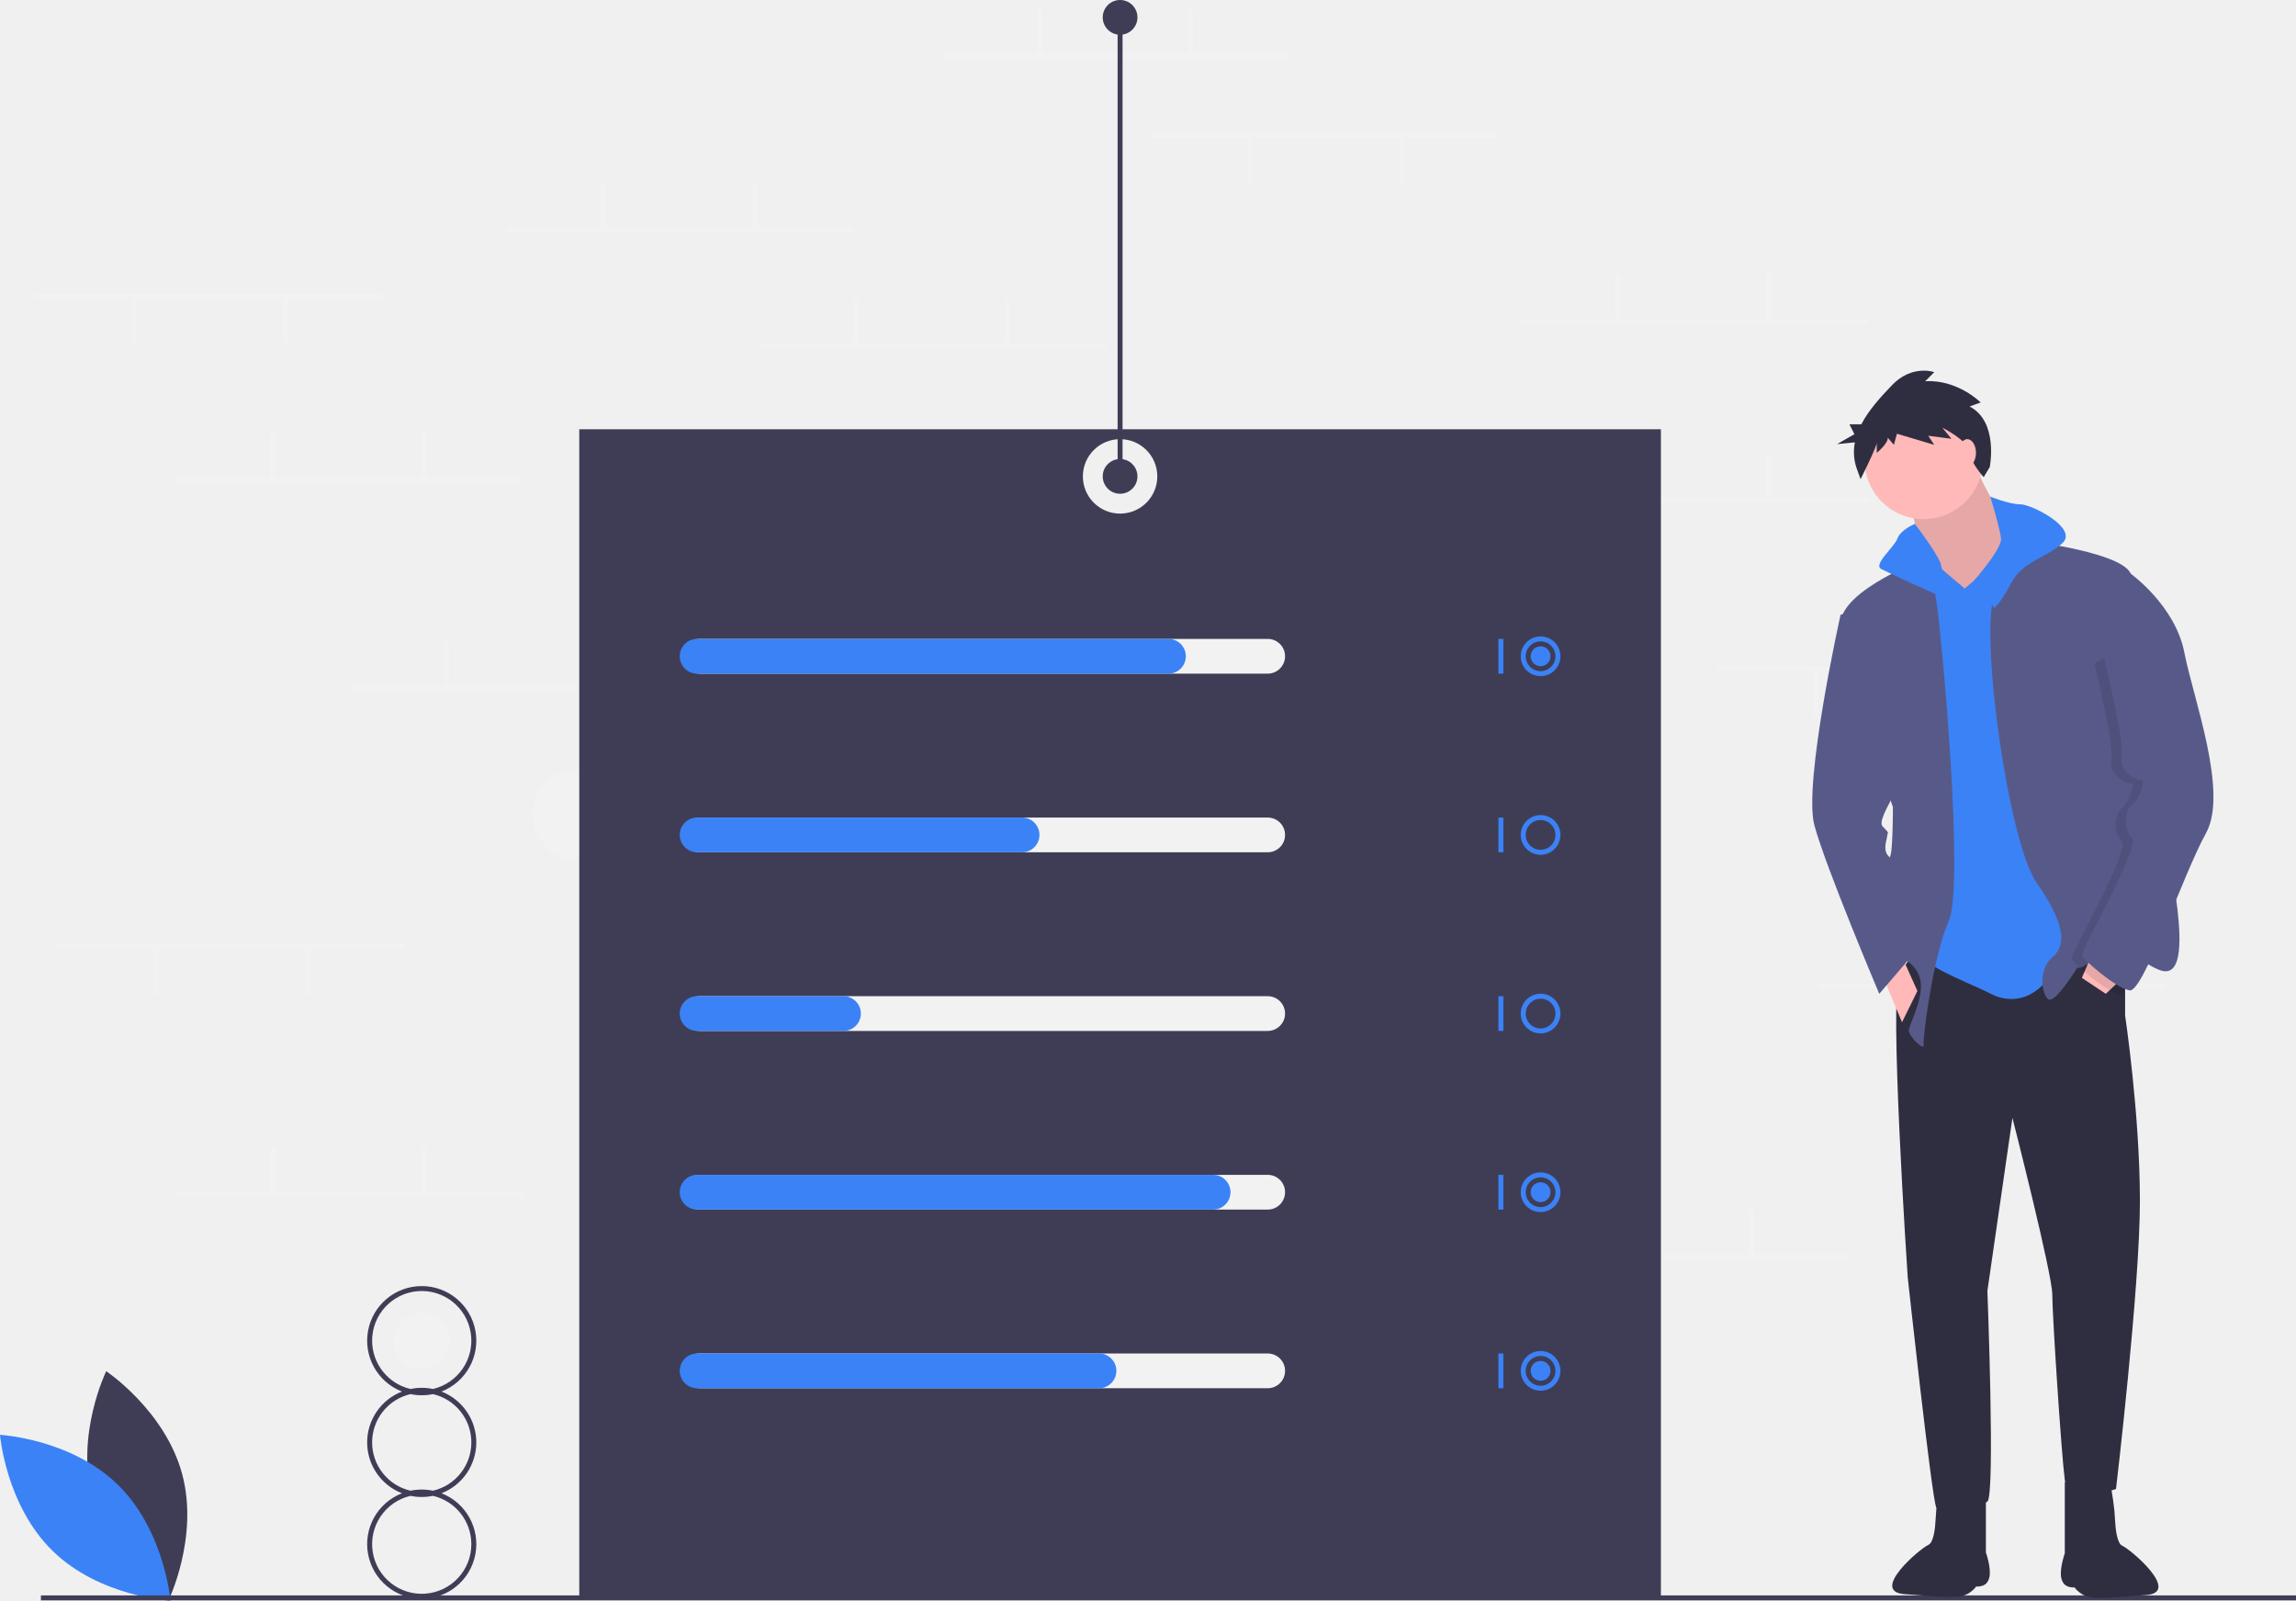
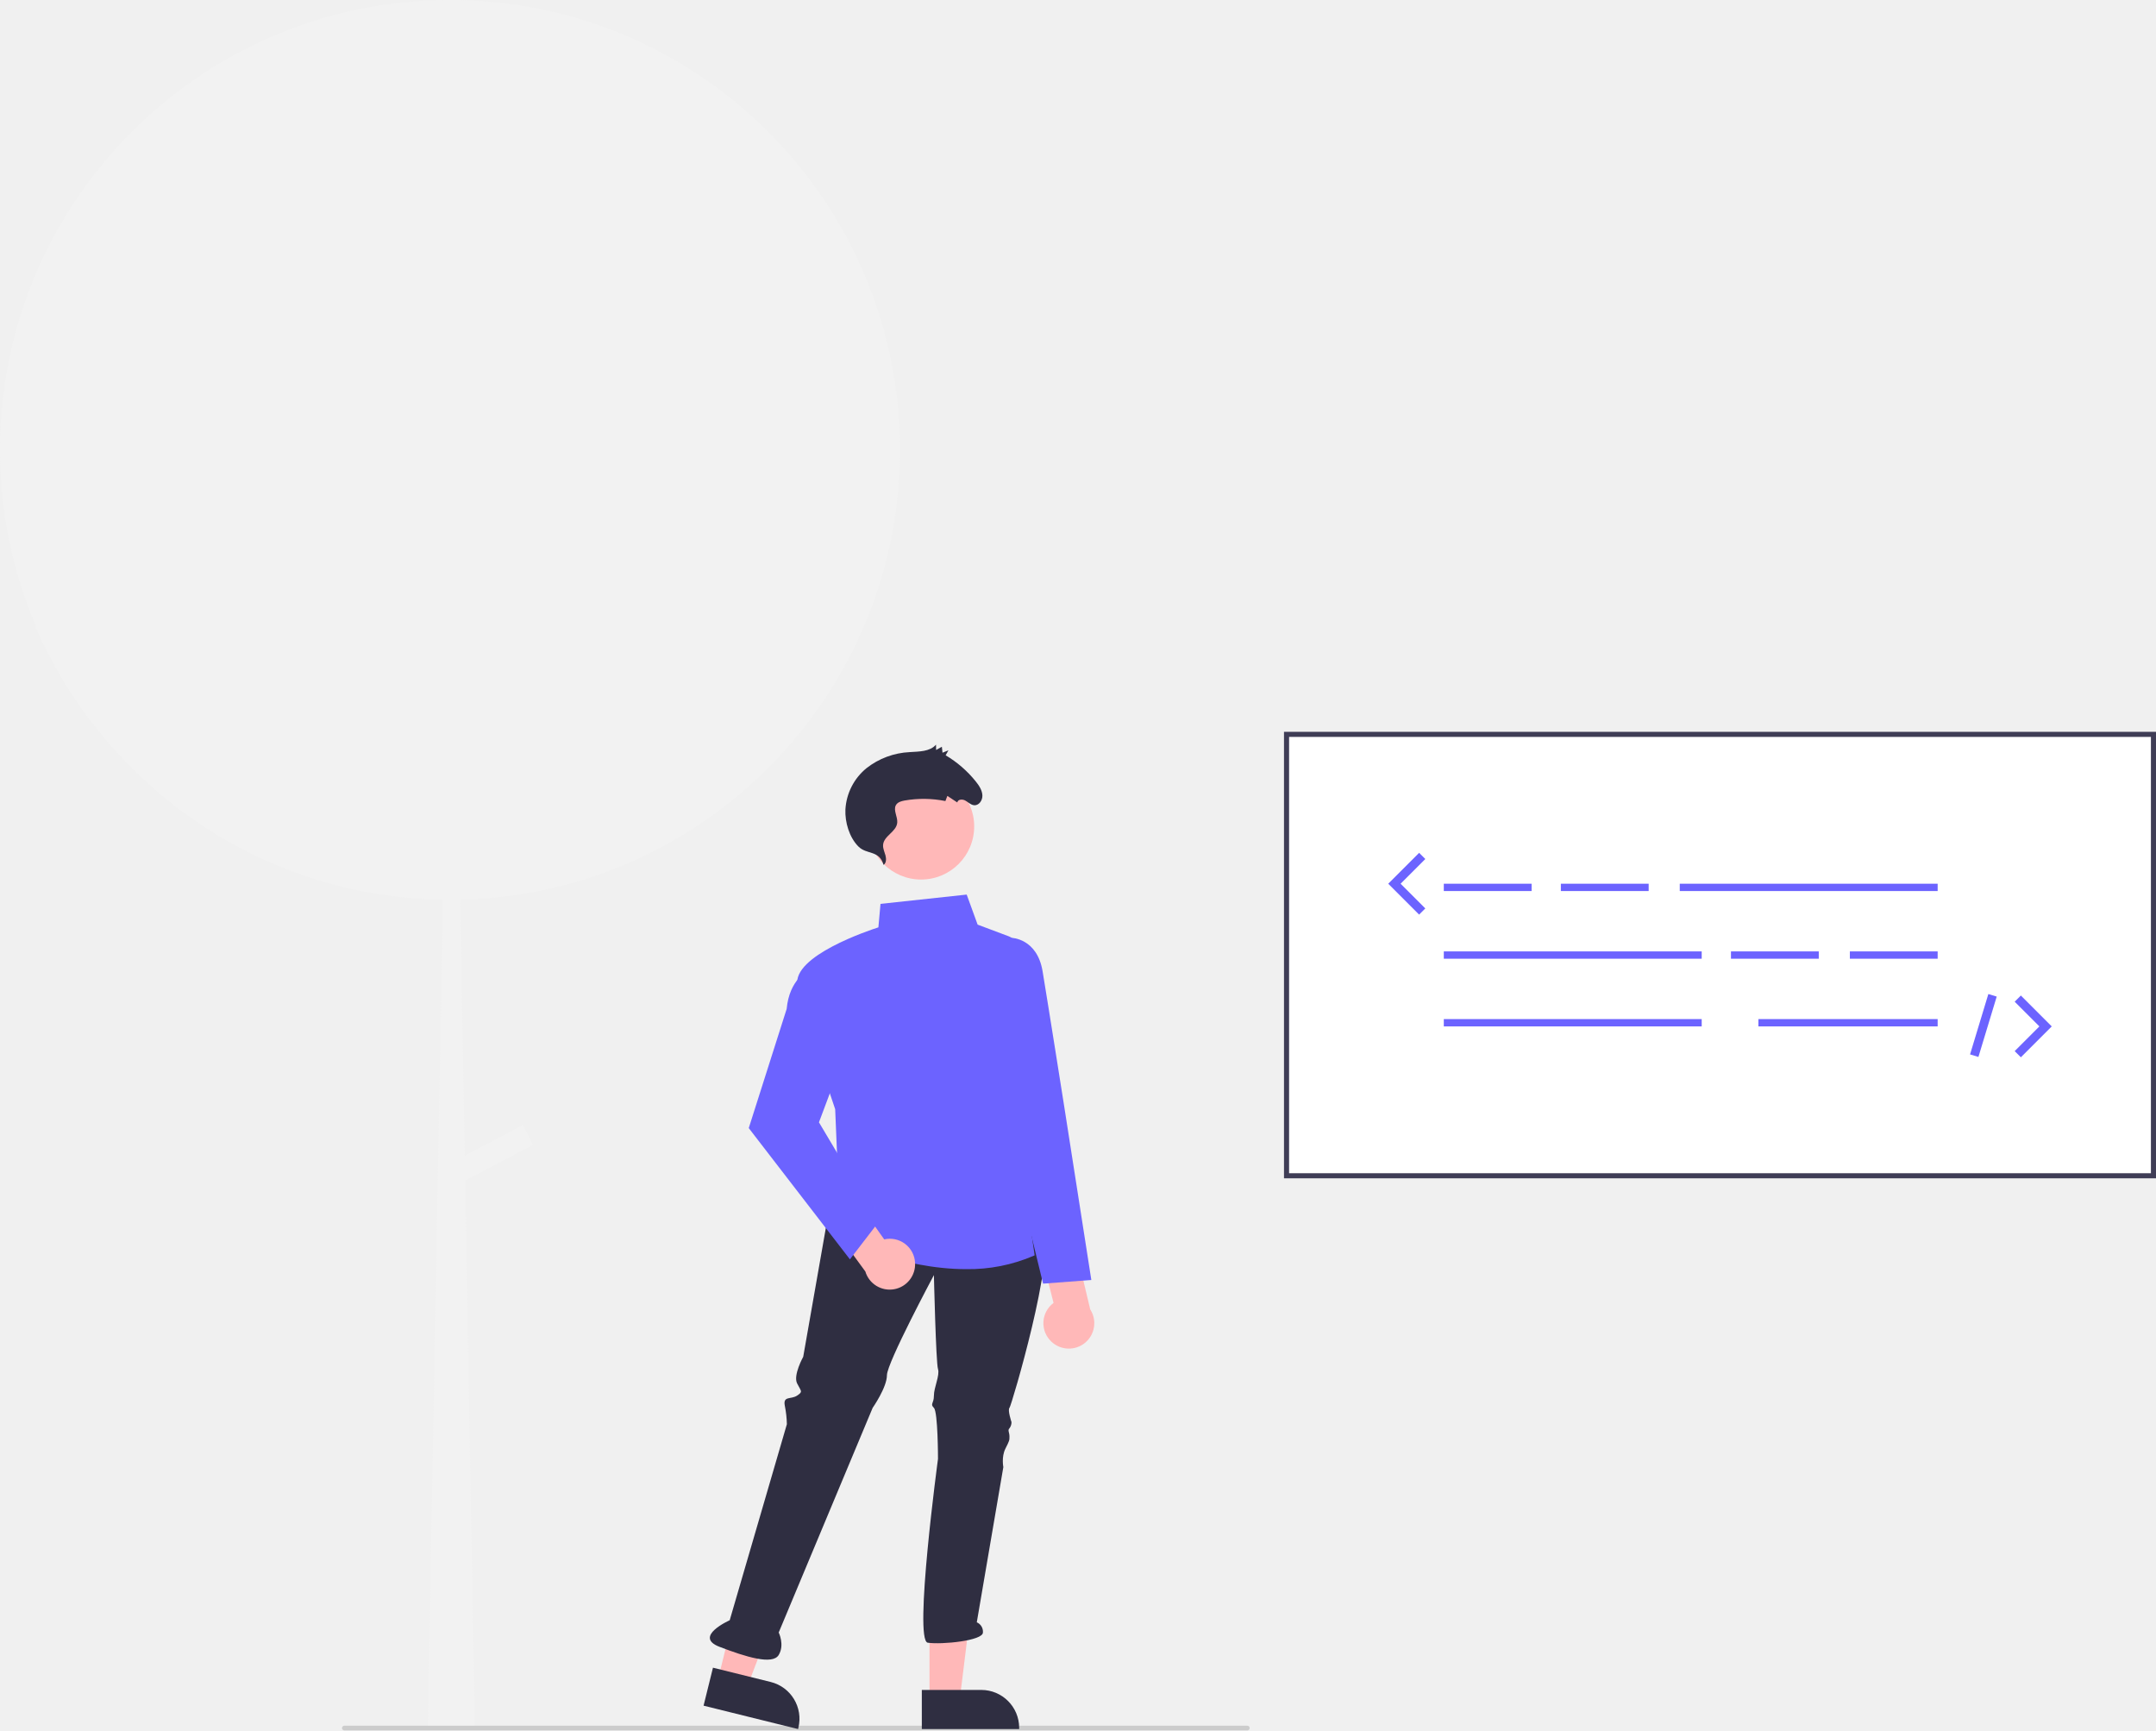
- <svg xmlns="http://www.w3.org/2000/svg" id="a2942aa7-bf0d-42c0-bc52-bf4c952347c5" data-name="Layer 1" width="925.497" height="645.184" viewBox="0 0 925.497 645.184">
-   <circle cx="233.088" cy="328.457" r="18.409" fill="#f2f2f2" />
-   <circle cx="170.088" cy="540.457" r="11.409" fill="#f2f2f2" />
-   <rect x="379.997" y="21.5" width="140" height="2" fill="#f2f2f2" />
-   <rect x="417.997" y="3.5" width="2" height="18.5" fill="#f2f2f2" />
-   <rect x="478.997" y="3.5" width="2" height="18.5" fill="#f2f2f2" />
-   <rect x="605.997" y="505.5" width="140" height="2" fill="#f2f2f2" />
-   <rect x="643.997" y="487.5" width="2" height="18.5" fill="#f2f2f2" />
-   <rect x="704.997" y="487.5" width="2" height="18.5" fill="#f2f2f2" />
-   <rect x="612.997" y="200.5" width="140" height="2" fill="#f2f2f2" />
-   <rect x="650.997" y="182.5" width="2" height="18.5" fill="#f2f2f2" />
-   <rect x="711.997" y="182.5" width="2" height="18.5" fill="#f2f2f2" />
-   <rect x="612.997" y="128.5" width="140" height="2" fill="#f2f2f2" />
-   <rect x="650.997" y="110.5" width="2" height="18.5" fill="#f2f2f2" />
-   <rect x="711.997" y="110.5" width="2" height="18.5" fill="#f2f2f2" />
-   <rect x="305.997" y="138.5" width="140" height="2" fill="#f2f2f2" />
-   <rect x="343.997" y="120.5" width="2" height="18.5" fill="#f2f2f2" />
-   <rect x="404.997" y="120.5" width="2" height="18.5" fill="#f2f2f2" />
-   <rect x="203.997" y="91.5" width="140" height="2" fill="#f2f2f2" />
-   <rect x="241.997" y="73.5" width="2" height="18.5" fill="#f2f2f2" />
-   <rect x="302.997" y="73.5" width="2" height="18.5" fill="#f2f2f2" />
-   <rect x="140.997" y="276.5" width="140" height="2" fill="#f2f2f2" />
-   <rect x="178.997" y="258.5" width="2" height="18.5" fill="#f2f2f2" />
-   <rect x="239.997" y="258.5" width="2" height="18.5" fill="#f2f2f2" />
-   <rect x="70.997" y="480.5" width="140" height="2" fill="#f2f2f2" />
-   <rect x="108.997" y="462.5" width="2" height="18.5" fill="#f2f2f2" />
-   <rect x="169.997" y="462.5" width="2" height="18.5" fill="#f2f2f2" />
-   <rect x="732.997" y="396.5" width="140" height="2" fill="#f2f2f2" />
-   <rect x="770.997" y="378.5" width="2" height="18.5" fill="#f2f2f2" />
-   <rect x="831.997" y="378.5" width="2" height="18.5" fill="#f2f2f2" />
-   <rect x="691.997" y="268.5" width="140" height="2" fill="#f2f2f2" />
-   <rect x="791.997" y="270" width="2" height="18.5" fill="#f2f2f2" />
-   <rect x="730.997" y="270" width="2" height="18.5" fill="#f2f2f2" />
-   <rect x="13.997" y="118.5" width="140" height="2" fill="#f2f2f2" />
-   <rect x="113.997" y="120" width="2" height="18.5" fill="#f2f2f2" />
-   <rect x="52.997" y="120" width="2" height="18.5" fill="#f2f2f2" />
-   <rect x="22.997" y="380.5" width="140" height="2" fill="#f2f2f2" />
-   <rect x="122.997" y="382" width="2" height="18.5" fill="#f2f2f2" />
-   <rect x="61.997" y="382" width="2" height="18.5" fill="#f2f2f2" />
-   <rect x="463.997" y="53.5" width="140" height="2" fill="#f2f2f2" />
-   <rect x="563.997" y="55" width="2" height="18.5" fill="#f2f2f2" />
-   <rect x="502.997" y="55" width="2" height="18.5" fill="#f2f2f2" />
-   <rect x="70.997" y="192.5" width="140" height="2" fill="#f2f2f2" />
-   <rect x="108.997" y="174.5" width="2" height="18.5" fill="#f2f2f2" />
-   <rect x="169.997" y="174.5" width="2" height="18.5" fill="#f2f2f2" />
-   <path d="M370.748,300.408v471h436v-471Zm218,34a15,15,0,1,1,15-15A15,15,0,0,1,588.749,334.408Z" transform="translate(-137.2515 -127.4078)" fill="#3f3d56" />
-   <path d="M174.506,731.205c6.914,25.558,30.596,41.387,30.596,41.387s12.472-25.609,5.558-51.167-30.596-41.387-30.596-41.387S167.592,705.647,174.506,731.205Z" transform="translate(-137.2515 -127.4078)" fill="#3f3d56" />
-   <path d="M184.666,725.712c18.972,18.469,21.289,46.859,21.289,46.859s-28.442-1.553-47.415-20.022-21.289-46.859-21.289-46.859S165.694,707.244,184.666,725.712Z" transform="translate(-137.2515 -127.4078)" fill="#3b82f6" />
-   <rect x="16.497" y="643" width="909" height="2" fill="#3f3d56" />
-   <path d="M329.248,708.746a22.031,22.031,0,0,0-14.031-20.5,22,22,0,1,0-15.938,0,21.991,21.991,0,0,0,0,41,22,22,0,1,0,15.938,0A22.031,22.031,0,0,0,329.248,708.746Zm-42-41a20,20,0,1,1,24.513,19.467,22.023,22.023,0,0,0-9.026,0A20.021,20.021,0,0,1,287.248,667.746Zm40,82a20,20,0,1,1-24.513-19.467,22.024,22.024,0,0,0,9.026,0A20.021,20.021,0,0,1,327.248,749.746Zm-15.487-21.533a22.023,22.023,0,0,0-9.026,0,19.979,19.979,0,0,1,0-38.935,22.024,22.024,0,0,0,9.026,0,19.979,19.979,0,0,1,0,38.935Z" transform="translate(-137.2515 -127.4078)" fill="#3f3d56" />
-   <path d="M648.249,398.908h-229a7,7,0,1,1,0-14h229a7,7,0,0,1,0,14Z" transform="translate(-137.2515 -127.4078)" fill="#f2f2f2" />
-   <path d="M648.249,470.908h-229a7,7,0,1,1,0-14h229a7,7,0,0,1,0,14Z" transform="translate(-137.2515 -127.4078)" fill="#f2f2f2" />
-   <path d="M648.249,542.908h-229a7,7,0,1,1,0-14h229a7,7,0,0,1,0,14Z" transform="translate(-137.2515 -127.4078)" fill="#f2f2f2" />
-   <path d="M648.249,614.908h-229a7,7,0,1,1,0-14h229a7,7,0,0,1,0,14Z" transform="translate(-137.2515 -127.4078)" fill="#f2f2f2" />
-   <path d="M648.249,686.908h-229a7,7,0,1,1,0-14h229a7,7,0,0,1,0,14Z" transform="translate(-137.2515 -127.4078)" fill="#f2f2f2" />
-   <path d="M608.249,398.908h-190a7,7,0,1,1,0-14h190a7,7,0,0,1,0,14Z" transform="translate(-137.2515 -127.4078)" fill="#3b82f6" />
-   <path d="M549.249,470.908h-131a7,7,0,1,1,0-14h131a7,7,0,0,1,0,14Z" transform="translate(-137.2515 -127.4078)" fill="#3b82f6" />
-   <path d="M477.248,542.908h-59a7,7,0,1,1,0-14h59a7,7,0,0,1,0,14Z" transform="translate(-137.2515 -127.4078)" fill="#3b82f6" />
-   <path d="M626.249,614.908h-208a7,7,0,1,1,0-14h208a7,7,0,0,1,0,14Z" transform="translate(-137.2515 -127.4078)" fill="#3b82f6" />
-   <path d="M580.249,686.908h-162a7,7,0,1,1,0-14h162a7,7,0,0,1,0,14Z" transform="translate(-137.2515 -127.4078)" fill="#3b82f6" />
-   <rect x="603.997" y="257.5" width="2" height="14" fill="#3b82f6" />
-   <path d="M758.249,399.908a8,8,0,1,1,8-8A8.009,8.009,0,0,1,758.249,399.908Zm0-14a6,6,0,1,0,6,6A6.007,6.007,0,0,0,758.249,385.908Z" transform="translate(-137.2515 -127.4078)" fill="#3b82f6" />
-   <rect x="603.997" y="329.5" width="2" height="14" fill="#3b82f6" />
-   <path d="M758.249,471.908a8,8,0,1,1,8-8A8.009,8.009,0,0,1,758.249,471.908Zm0-14a6,6,0,1,0,6,6A6.007,6.007,0,0,0,758.249,457.908Z" transform="translate(-137.2515 -127.4078)" fill="#3b82f6" />
-   <rect x="603.997" y="401.5" width="2" height="14" fill="#3b82f6" />
-   <path d="M758.249,543.908a8,8,0,1,1,8-8A8.009,8.009,0,0,1,758.249,543.908Zm0-14a6,6,0,1,0,6,6A6.007,6.007,0,0,0,758.249,529.908Z" transform="translate(-137.2515 -127.4078)" fill="#3b82f6" />
-   <rect x="603.997" y="473.5" width="2" height="14" fill="#3b82f6" />
-   <path d="M758.249,615.908a8,8,0,1,1,8-8A8.009,8.009,0,0,1,758.249,615.908Zm0-14a6,6,0,1,0,6,6A6.007,6.007,0,0,0,758.249,601.908Z" transform="translate(-137.2515 -127.4078)" fill="#3b82f6" />
-   <rect x="603.997" y="545.5" width="2" height="14" fill="#3b82f6" />
-   <path d="M758.249,687.908a8,8,0,1,1,8-8A8.009,8.009,0,0,1,758.249,687.908Zm0-14a6,6,0,1,0,6,6A6.007,6.007,0,0,0,758.249,673.908Z" transform="translate(-137.2515 -127.4078)" fill="#3b82f6" />
-   <circle cx="620.997" cy="264.5" r="4" fill="#3b82f6" />
-   <circle cx="620.997" cy="480.5" r="4" fill="#3b82f6" />
-   <circle cx="620.997" cy="552.5" r="4" fill="#3b82f6" />
-   <circle cx="451.497" cy="192" r="7" fill="#3f3d56" />
-   <circle cx="451.497" cy="7" r="7" fill="#3f3d56" />
-   <rect x="450.497" y="7" width="2" height="185" fill="#3f3d56" />
-   <path d="M993.865,511.887v24.775s5.964,39.915,5.964,74.783S990.195,727.52,990.195,727.52s-19.269,6.882-20.646-3.67-5.047-66.525-5.047-74.783-16.058-71.113-16.058-71.113L938.351,647.69s3.212,82.583,0,84.877-18.811,6.423-20.646,2.294-11.47-92.676-11.47-92.676-7.799-115.616-3.212-122.498,8.717-12.387,8.717-12.387S977.348,491.241,993.865,511.887Z" transform="translate(-137.2515 -127.4078)" fill="#2f2e41" />
-   <path d="M987.901,724.767l1.151,7.479a73.664,73.664,0,0,1,.752,7.699c.179,3.757.804,9.545,2.945,10.463,3.212,1.376,24.056,18.956,9.375,19.873s-22.026,2.503-26.375-.873c-5.141-3.992.682-2.184-1.612-2.184s-5.047,0-5.964-3.67,1.376-10.093,1.376-10.093V724.767Z" transform="translate(-137.2515 -127.4078)" fill="#2f2e41" />
-   <path d="M919.397,724.408l-1.151,7.479a73.664,73.664,0,0,0-.752,7.699c-.179,3.757-.804,9.545-2.945,10.463-3.212,1.376-24.056,18.956-9.375,19.873s22.026,2.503,26.375-.873c5.141-3.992-.682-2.184,1.612-2.184s5.047,0,5.964-3.67-1.376-10.093-1.376-10.093V724.408Z" transform="translate(-137.2515 -127.4078)" fill="#2f2e41" />
-   <path d="M932.387,312.77s7.8,19.269,13.305,22.481,2.753,17.893,2.753,17.893l-13.764,19.269H923.67l-13.305-22.94s-.918-15.14-3.67-18.811S932.387,312.77,932.387,312.77Z" transform="translate(-137.2515 -127.4078)" fill="#ffb9b9" />
-   <path d="M932.387,312.77s7.8,19.269,13.305,22.481,2.753,17.893,2.753,17.893l-13.764,19.269H923.67l-13.305-22.94s-.918-15.14-3.67-18.811S932.387,312.77,932.387,312.77Z" transform="translate(-137.2515 -127.4078)" opacity="0.1" />
-   <path d="M943.857,352.226l20.646,4.588,15.14,152.32s-8.258,1.376-16.517,12.387-18.352,9.176-23.398,6.423-25.234-10.552-25.692-13.764.918-59.643.918-59.643L902.106,366.449l6.423-9.635h11.47l9.176,7.8Z" transform="translate(-137.2515 -127.4078)" fill="#3b82f6" />
-   <circle cx="775.407" cy="185.362" r="23.857" fill="#ffb9b9" />
-   <path d="M947.068,344.427s44.962,4.588,49.091,14.223-2.753,52.303-2.753,52.303,16.517,37.162,16.058,45.879,15.599,68.36-1.835,61.478-11.929-24.775-20.646-11.929-12.387,11.011-12.387,11.011-8.717,14.223-11.47,12.846-4.588-11.929,1.376-16.975,5.047-13.764-6.423-30.28S934.681,379.754,941.563,366.449,947.068,344.427,947.068,344.427Z" transform="translate(-137.2515 -127.4078)" fill="#575a89" />
-   <polygon points="856.614 393.196 848.814 400.537 839.179 394.114 843.309 384.479 856.614 393.196" fill="#ffb9b9" />
-   <path d="M914.035,352.226s-34.868,12.846-34.868,26.61,21.105,73.866,21.105,73.866,0,15.599-.918,19.269-15.353,35.683-2.753,38.539c7.865,1.783,14.327,6.466,14.911,13.076.693,7.849-5.315,17.755-4.817,19.499.918,3.212,6.423,7.8,5.964,5.506s3.67-35.327,10.093-50.009-2.753-113.322-4.588-126.168A141.988,141.988,0,0,0,914.035,352.226Z" transform="translate(-137.2515 -127.4078)" fill="#575a89" />
-   <polygon points="758.432 392.278 766.69 412.007 772.884 399.39 765.772 383.561 758.432 392.278" fill="#ffb9b9" />
-   <path d="M939.536,327.551s7.532,3.112,12.12,3.112,23.398,9.635,16.975,15.599-16.058,7.341-20.646,16.058-6.882,10.093-6.882,10.093L932.936,361.441s11.38-12.885,10.921-17.014S939.536,327.551,939.536,327.551Z" transform="translate(-137.2515 -127.4078)" fill="#3b82f6" />
-   <path d="M909.125,338.582s-5.643,2.175-7.019,5.845-10.093,10.552-6.423,12.387,19.728,9.176,22.94,10.552,9.197-3.905,9.197-3.905-8.05-4.583-8.05-7.794S909.125,338.582,909.125,338.582Z" transform="translate(-137.2515 -127.4078)" fill="#3b82f6" />
-   <path d="M890.178,372.413l-11.011,2.753s-15.14,67.902-10.552,84.877,26.151,67.901,26.151,67.901l13.764-16.058s-6.004-36.515-9.425-38.903-1.127-7.435-1.127-8.811,1.376-.459-1.835-3.67,11.929-21.105,7.799-26.151S890.178,372.413,890.178,372.413Z" transform="translate(-137.2515 -127.4078)" fill="#575a89" />
-   <path d="M998.682,385.03,992.03,360.026s17.893,12.846,21.563,31.657,17.893,56.432,8.717,72.948-25.234,64.231-30.739,63.314-18.811-12.387-19.269-14.223,23.857-44.044,20.187-47.256-2.753-11.47,0-13.305,5.964-10.552,3.67-10.093-9.176-4.129-7.8-9.176-6.882-38.997-6.882-38.997Z" transform="translate(-137.2515 -127.4078)" opacity="0.1" />
-   <path d="M989.736,356.814l6.423,1.835s17.893,12.846,21.563,31.657,17.893,56.432,8.717,72.948-25.234,64.231-30.739,63.314-18.811-12.387-19.269-14.223,23.857-44.044,20.187-47.256-2.753-11.47,0-13.305,5.964-10.552,3.67-10.093-9.176-4.129-7.8-9.176-6.882-38.997-6.882-38.997Z" transform="translate(-137.2515 -127.4078)" fill="#575a89" />
-   <path d="M931.172,291.235l4.475-1.627s-9.356-9.356-22.373-8.542l3.661-3.661s-8.949-3.254-17.085,5.288c-4.277,4.491-9.225,9.769-12.31,15.715h-4.792l2,4-7,4,7.185-.719a20.184,20.184,0,0,0,.68,10.36l1.627,4.475s6.509-13.017,6.509-14.644v4.068s4.475-3.661,4.475-6.102l2.441,2.847,1.22-4.475,15.051,4.475-2.441-3.661,9.356,1.22-3.661-4.475s10.576,5.288,10.983,9.763,5.695,10.169,5.695,10.169l2.441-4.068S942.969,297.337,931.172,291.235Z" transform="translate(-137.2515 -127.4078)" fill="#2f2e41" />
-   <ellipse cx="792.997" cy="182.5" rx="3.5" ry="5.5" fill="#ffb9b9" />
+ <svg xmlns="http://www.w3.org/2000/svg" data-name="Layer 1" width="909.754" height="730.11" viewBox="0 0 909.754 730.11">
+   <path d="M524.877,274.721C524.821,169.855,439.765,84.889,334.899,84.945c-104.866.056-189.832,85.112-189.776,189.978A189.876,189.876,0,0,0,160.414,349.473c-.186-.206-.377-.407-.562-.615a190.043,190.043,0,0,0,34.582,53.513c.043.048.087.094.131.141,1.166,1.271,2.34,2.536,3.54,3.775a189.3,189.3,0,0,0,133.922,58.272l-6.416,348.493h19.822L341.421,583.044l28.674-15.096-4.374-8.308-24.483,12.89-1.884-107.986A189.874,189.874,0,0,0,524.877,274.721Z" transform="translate(-145.1232 -84.94497)" fill="#f2f2f2" />
+   <path d="M689.062,579.964h363.675V395.855H689.062Z" transform="translate(-145.1232 -84.94497)" fill="#fff" />
+   <path d="M1054.877,582.104H686.922V393.715h367.955Zm-365.815-2.14h363.675V395.855H689.062Z" transform="translate(-145.1232 -84.94497)" fill="#3f3d56" />
+   <rect x="609.233" y="372.864" width="37.047" height="3.087" fill="#6c63ff" />
+   <rect x="658.629" y="372.864" width="37.047" height="3.087" fill="#6c63ff" />
+   <rect x="730.407" y="401.421" width="37.047" height="3.087" fill="#6c63ff" />
+   <rect x="780.574" y="401.421" width="37.047" height="3.087" fill="#6c63ff" />
+   <rect x="708.796" y="372.864" width="108.825" height="3.087" fill="#6c63ff" />
+   <rect x="609.233" y="401.421" width="108.825" height="3.087" fill="#6c63ff" />
+   <rect x="609.233" y="429.978" width="108.825" height="3.087" fill="#6c63ff" />
+   <rect x="741.984" y="429.978" width="75.637" height="3.087" fill="#6c63ff" />
+   <polygon points="598.821 385.897 585.787 372.864 598.821 359.83 601.428 362.438 591.002 372.864 601.428 383.289 598.821 385.897" fill="#6c63ff" />
+   <polygon points="852.732 446.098 850.124 443.491 860.55 433.064 850.124 422.638 852.732 420.031 865.765 433.064 852.732 446.098" fill="#6c63ff" />
+   <rect x="968.733" y="515.78" width="26.613" height="3.688" transform="translate(56.71628 1222.378) rotate(-73.13998)" fill="#6c63ff" />
+   <path d="M671.44,815.055h-381a1,1,0,0,1,0-2h381a1,1,0,0,1,0,2Z" transform="translate(-145.1232 -84.94497)" fill="#ccc" />
+   <polygon points="392.222 717.182 404.962 717.181 411.022 668.043 392.22 668.044 392.222 717.182" fill="#ffb8b8" />
+   <path d="M534.096,797.968l25.089-.001h.001a15.989,15.989,0,0,1,15.988,15.988v.52l-41.077.002Z" transform="translate(-145.1232 -84.94497)" fill="#2f2e41" />
+   <polygon points="303.001 708.456 315.368 711.517 333.057 665.274 314.805 660.757 303.001 708.456" fill="#ffb8b8" />
+   <path d="M445.969,788.583l24.354,6.027.001 0a15.989,15.989,0,0,1,11.679,19.361l-.125.504-39.874-9.868Z" transform="translate(-145.1232 -84.94497)" fill="#2f2e41" />
+   <path d="M495.251,593.646l-11.202,63.766s-4.308,7.755-2.585,11.202,2.585,3.447,0,5.17-6.032,0-5.17,4.308a43.984,43.984,0,0,1,.862,7.755L453.028,768.571s-15.511,6.894-4.308,11.202,22.404,7.755,24.989,3.447,0-9.479,0-9.479l39.638-94.787s6.032-8.617,6.032-13.787,19.819-42.223,19.819-42.223.862,37.053,1.723,39.638-1.723,7.755-1.723,11.202-1.723,3.447,0,5.17,1.723,21.542,1.723,21.542-10.34,76.691-4.308,77.553,23.266-.862,23.266-4.308a4.3,4.3,0,0,0-2.585-4.308l11.202-65.489s-.862-4.308.862-7.755,1.723-3.447,1.723-5.17-.862-2.585,0-3.447a4.255,4.255,0,0,0,.862-2.585s-1.723-5.17-.862-6.032,19.819-65.489,13.787-73.244S495.251,593.646,495.251,593.646Z" transform="translate(-145.1232 -84.94497)" fill="#2f2e41" />
+   <circle cx="388.667" cy="348.694" r="22.404" fill="#ffb8b8" />
+   <path d="M517.961,449.863c1.152-.773,1.197-2.54.81-3.975s-1.088-2.845-1.028-4.304c.165-3.998,5.671-5.601,5.986-9.58.193-2.447-1.705-5.152-.61-7.27.692-1.338,2.301-1.784,3.766-2.041a46.796,46.796,0,0,1,17.165.231l.825-2.168,4.193,2.767c.229-1.346,2.092-1.481,3.309-.835s2.271,1.761,3.6,1.977c2.117.343,3.791-1.95,3.679-4.156s-1.458-4.205-2.867-5.948a47.165,47.165,0,0,0-12.633-10.936l1.164-2.097-2.492,1.001-.273-2.508-2.428,1.365-.035-2.259c-2.599,2.985-7.126,2.882-11.099,3.151a31.952,31.952,0,0,0-18.255,6.787A24.272,24.272,0,0,0,501.855,426.512c-.226,5.271,1.591,11.686,5.483,15.594C510.876,445.659,516.117,443.503,517.961,449.863Z" transform="translate(-145.1232 -84.94497)" fill="#2f2e41" />
+   <path d="M588.764,651.01a10.668,10.668,0,0,1,.919-16.332l-5.976-23.635,13.477-7.134,7.97,33.495A10.726,10.726,0,0,1,588.764,651.01Z" transform="translate(-145.1232 -84.94497)" fill="#ffb8b8" />
+   <path d="M552.744,620.423c-27.233.002-52.301-12.324-52.64-12.493l-.281-.141-2.285-54.846c-.663-1.938-13.712-40.182-15.923-52.338-2.239-12.315,30.215-23.124,34.156-24.388l.894-9.907,36.369-3.919,4.61,12.677,13.048,4.892a6.454,6.454,0,0,1,4,7.582L567.44,517.033l14.264,97.567-.366.165A69.242,69.242,0,0,1,552.744,620.423Z" transform="translate(-145.1232 -84.94497)" fill="#6c63ff" />
+   <path d="M585.258,626.545l-12.621-51.959-13.68-62.7,6.944-31.25h5.937c.109,0,10.897.161,13.22,14.097,2.25,13.498,9.034,56.457,9.102,56.889l11.466,73.384Z" transform="translate(-145.1232 -84.94497)" fill="#6c63ff" />
+   <path d="M531.252,617.764a10.668,10.668,0,0,0-13.025-9.897l-14.108-19.882-14.173,5.626,20.317,27.797a10.726,10.726,0,0,0,20.988-3.645Z" transform="translate(-145.1232 -84.94497)" fill="#ffb8b8" />
+   <path d="M503.757,616.291l-42.688-55.379,15.995-50.269c1.172-12.638,9.081-16.167,9.417-16.311l.513-.22,13.918,37.117L490.693,558.48,515.776,600.666Z" transform="translate(-145.1232 -84.94497)" fill="#6c63ff" />
</svg>
